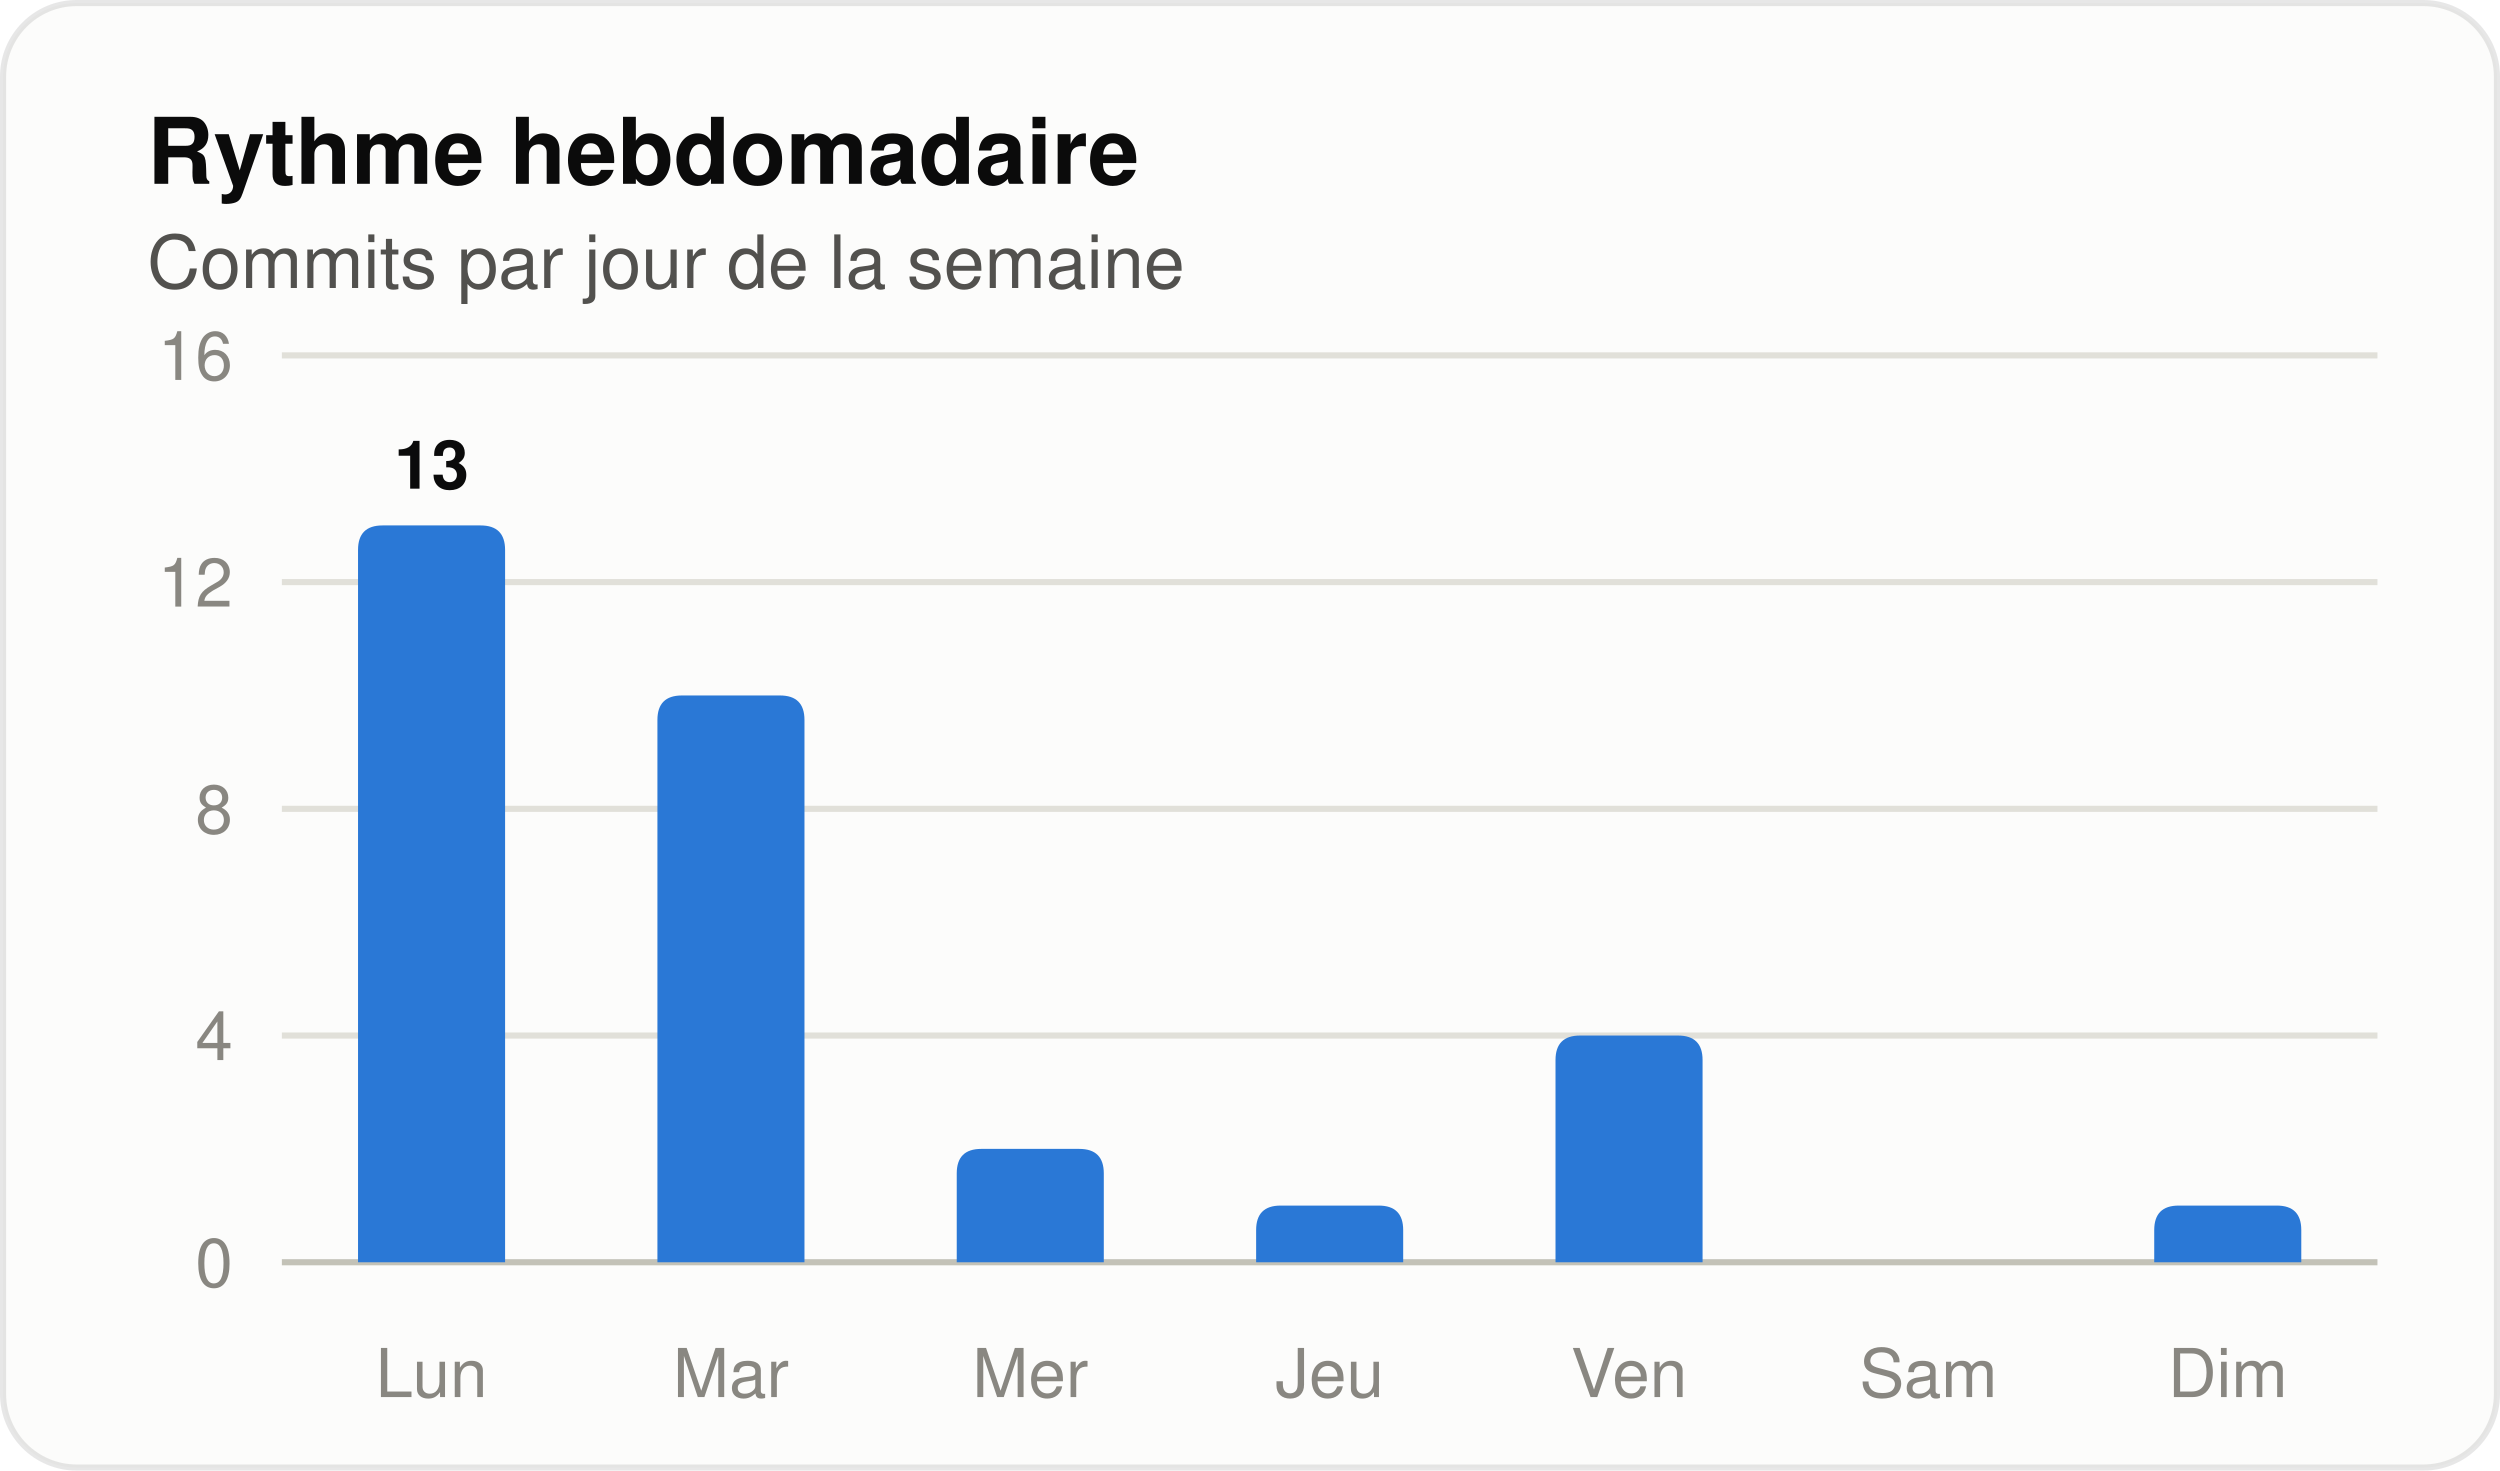
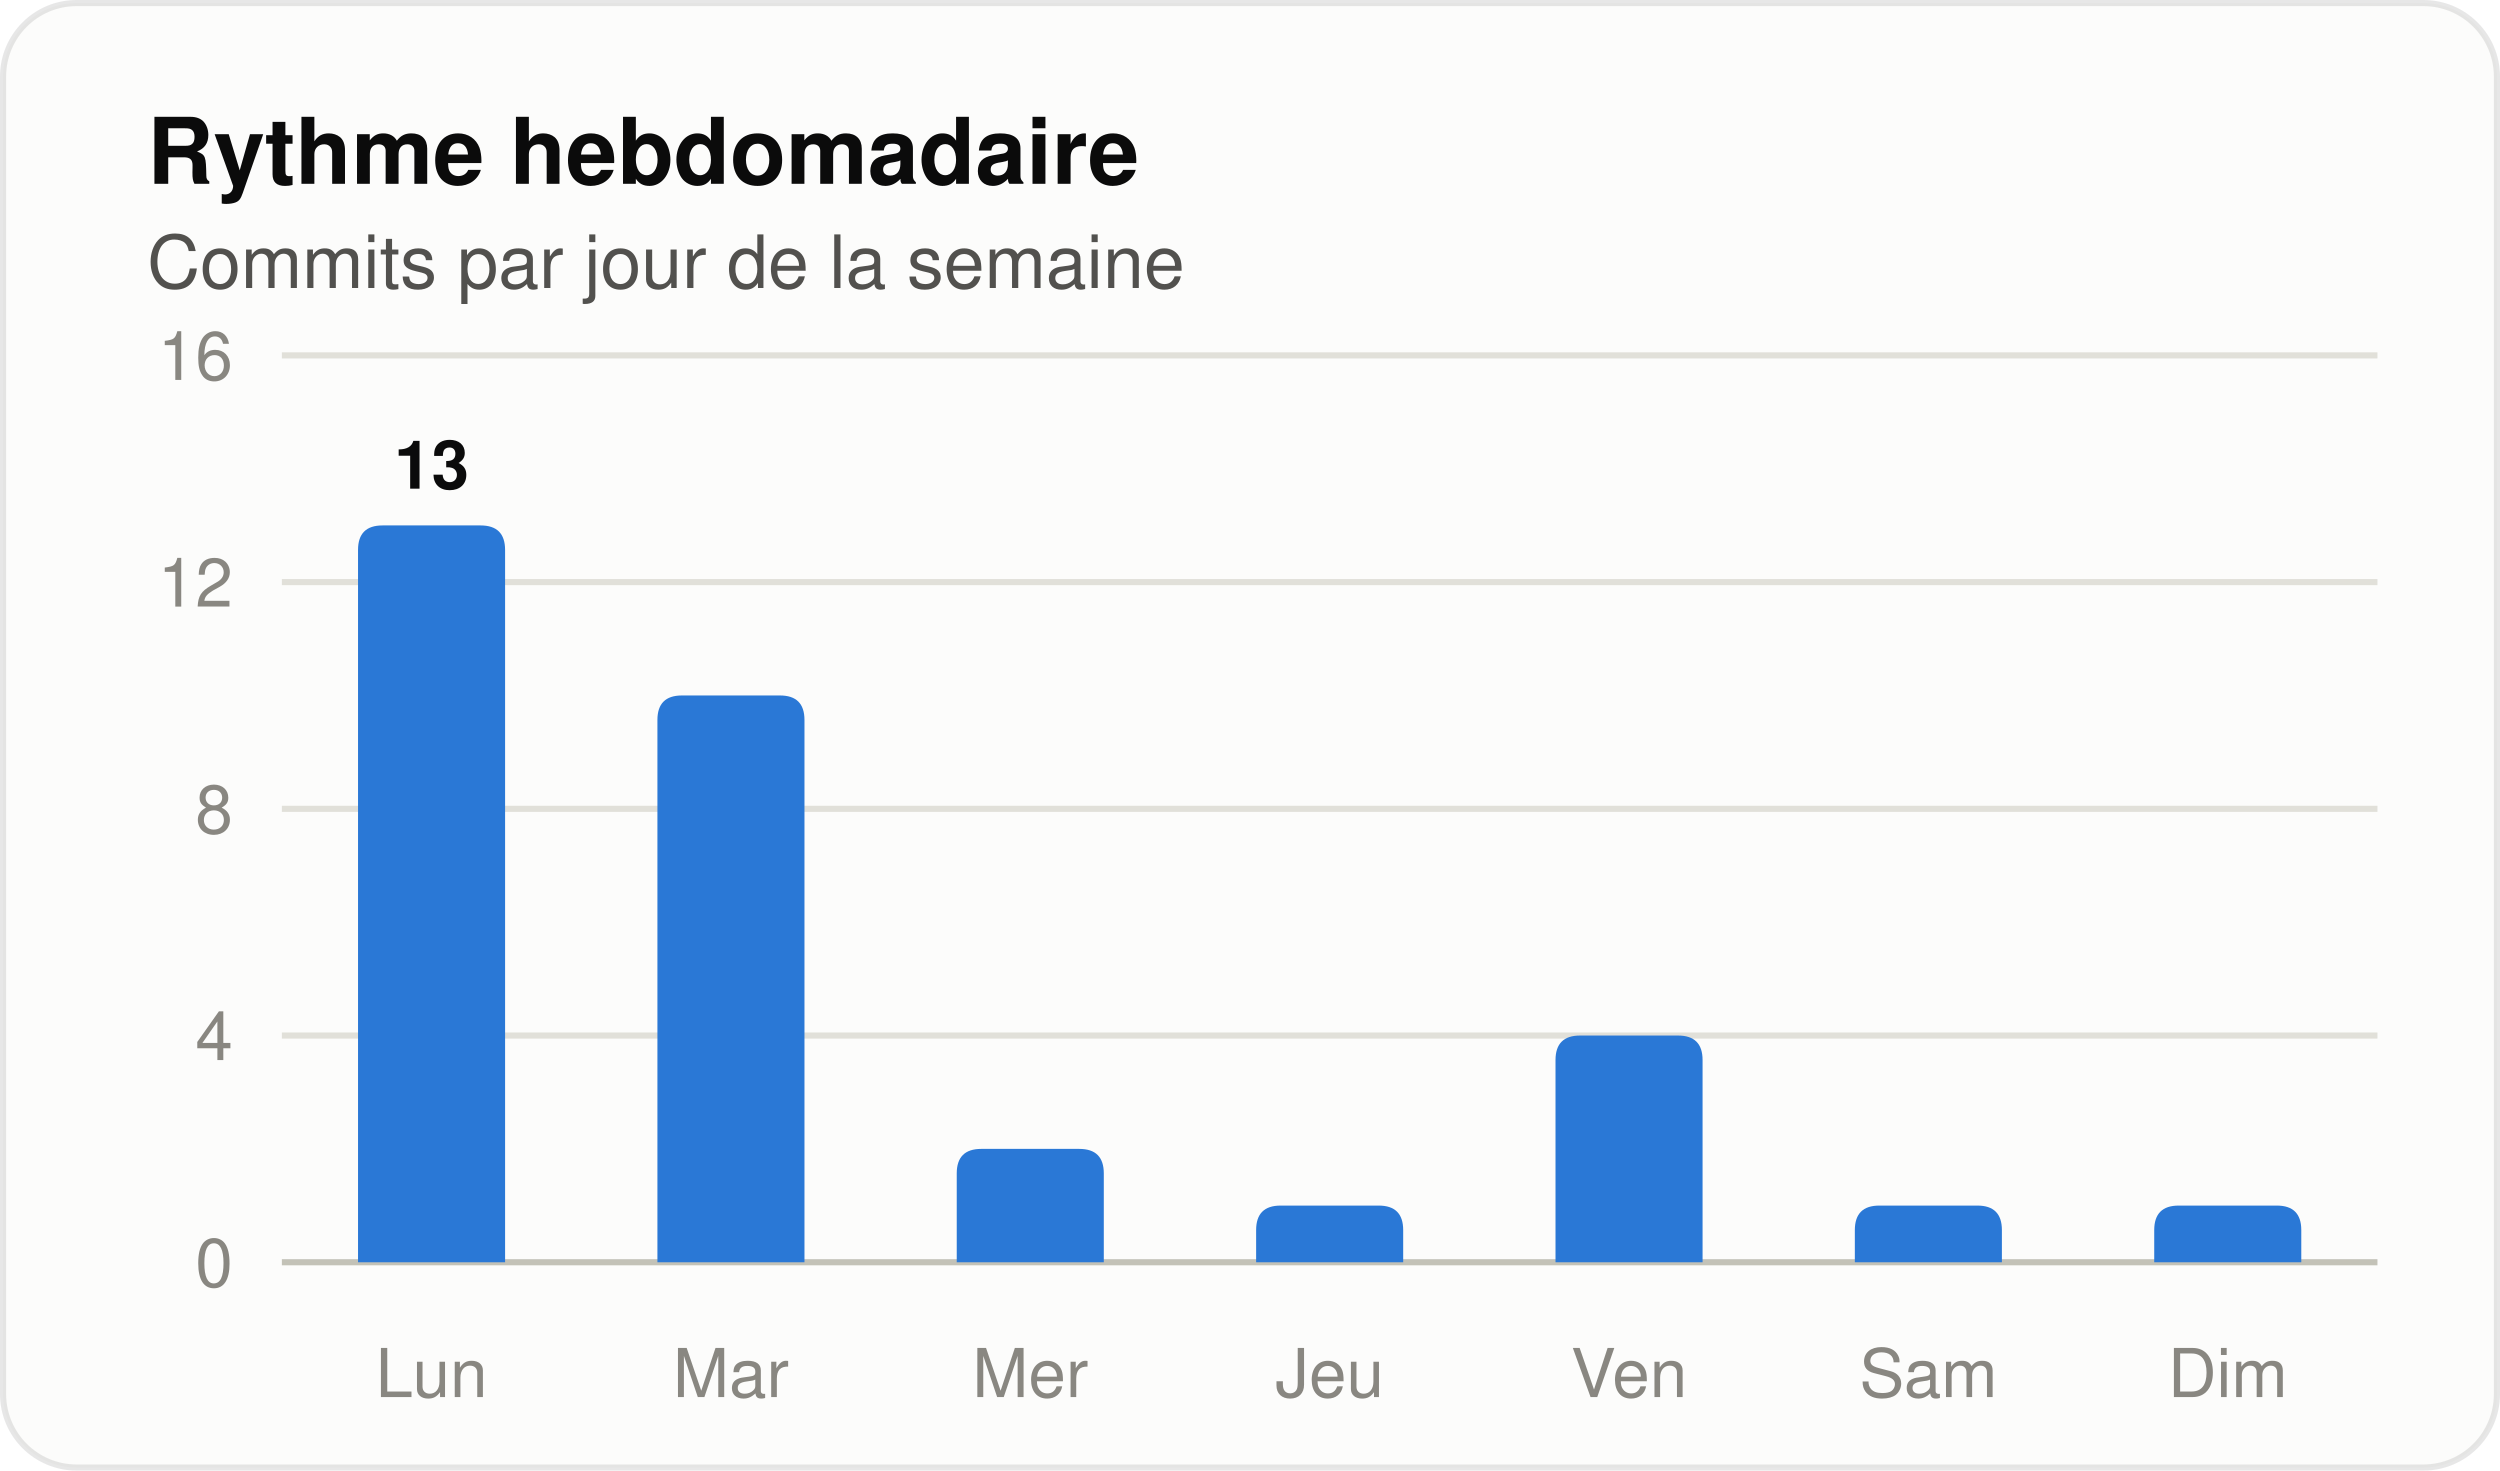
<svg xmlns="http://www.w3.org/2000/svg" width="408" height="240" viewBox="0 0 408 240" role="img" aria-label="Histogramme des commits par jour de la semaine" font-family="system-ui, 'Segoe UI', Ubuntu, Helvetica, Arial, sans-serif">
  <rect x="0.5" y="0.5" width="407" height="239" rx="12" fill="#fcfcfb" stroke="rgba(11,11,11,0.10)" />
  <text x="24" y="30" font-size="15" fill="#0b0b0b" font-weight="600">Rythme hebdomadaire</text>
  <text x="24" y="47" font-size="12" fill="#52514e">Commits par jour de la semaine</text>
  <line x1="46" y1="206.0" x2="388" y2="206.0" stroke="#c3c2b7" stroke-width="1" />
  <text x="38" y="210" font-size="11" fill="#898781" text-anchor="end" font-variant-numeric="tabular-nums">0</text>
  <line x1="46" y1="169.0" x2="388" y2="169.0" stroke="#e1e0d9" stroke-width="1" />
  <text x="38" y="173" font-size="11" fill="#898781" text-anchor="end" font-variant-numeric="tabular-nums">4</text>
  <line x1="46" y1="132.0" x2="388" y2="132.0" stroke="#e1e0d9" stroke-width="1" />
  <text x="38" y="136" font-size="11" fill="#898781" text-anchor="end" font-variant-numeric="tabular-nums">8</text>
  <line x1="46" y1="95.0" x2="388" y2="95.0" stroke="#e1e0d9" stroke-width="1" />
  <text x="38" y="99" font-size="11" fill="#898781" text-anchor="end" font-variant-numeric="tabular-nums">12</text>
  <line x1="46" y1="58.0" x2="388" y2="58.0" stroke="#e1e0d9" stroke-width="1" />
  <text x="38" y="62" font-size="11" fill="#898781" text-anchor="end" font-variant-numeric="tabular-nums">16</text>
  <path d="M 58.43 206.00 V 89.75 Q 58.43 85.75 62.43 85.75 H 78.43 Q 82.43 85.75 82.43 89.75 V 206.00 Z" fill="#2a78d6" />
  <text x="70.429" y="79.75" font-size="11" fill="#0b0b0b" font-weight="600" text-anchor="middle">13</text>
  <text x="70.429" y="228" font-size="11" fill="#898781" text-anchor="middle">Lun</text>
  <path d="M 107.29 206.00 V 117.50 Q 107.29 113.50 111.29 113.50 H 127.29 Q 131.29 113.50 131.29 117.50 V 206.00 Z" fill="#2a78d6" />
  <text x="119.286" y="228" font-size="11" fill="#898781" text-anchor="middle">Mar</text>
  <path d="M 156.14 206.00 V 191.50 Q 156.14 187.50 160.14 187.50 H 176.14 Q 180.14 187.50 180.14 191.50 V 206.00 Z" fill="#2a78d6" />
  <text x="168.143" y="228" font-size="11" fill="#898781" text-anchor="middle">Mer</text>
  <path d="M 205.00 206.00 V 200.75 Q 205.00 196.75 209.00 196.75 H 225.00 Q 229.00 196.75 229.00 200.75 V 206.00 Z" fill="#2a78d6" />
  <text x="217" y="228" font-size="11" fill="#898781" text-anchor="middle">Jeu</text>
  <path d="M 253.86 206.00 V 173.00 Q 253.86 169.00 257.86 169.00 H 273.86 Q 277.86 169.00 277.86 173.00 V 206.00 Z" fill="#2a78d6" />
  <text x="265.857" y="228" font-size="11" fill="#898781" text-anchor="middle">Ven</text>
+   <path d="M 302.71 206.00 V 200.75 Q 302.71 196.75 306.71 196.75 H 322.71 Q 326.71 196.75 326.71 200.75 V 206.00 Z" fill="#2a78d6" />
  <text x="314.714" y="228" font-size="11" fill="#898781" text-anchor="middle">Sam</text>
  <path d="M 351.57 206.00 V 200.75 Q 351.57 196.75 355.57 196.75 H 371.57 Q 375.57 196.75 375.57 200.75 V 206.00 Z" fill="#2a78d6" />
  <text x="363.571" y="228" font-size="11" fill="#898781" text-anchor="middle">Dim</text>
</svg>
